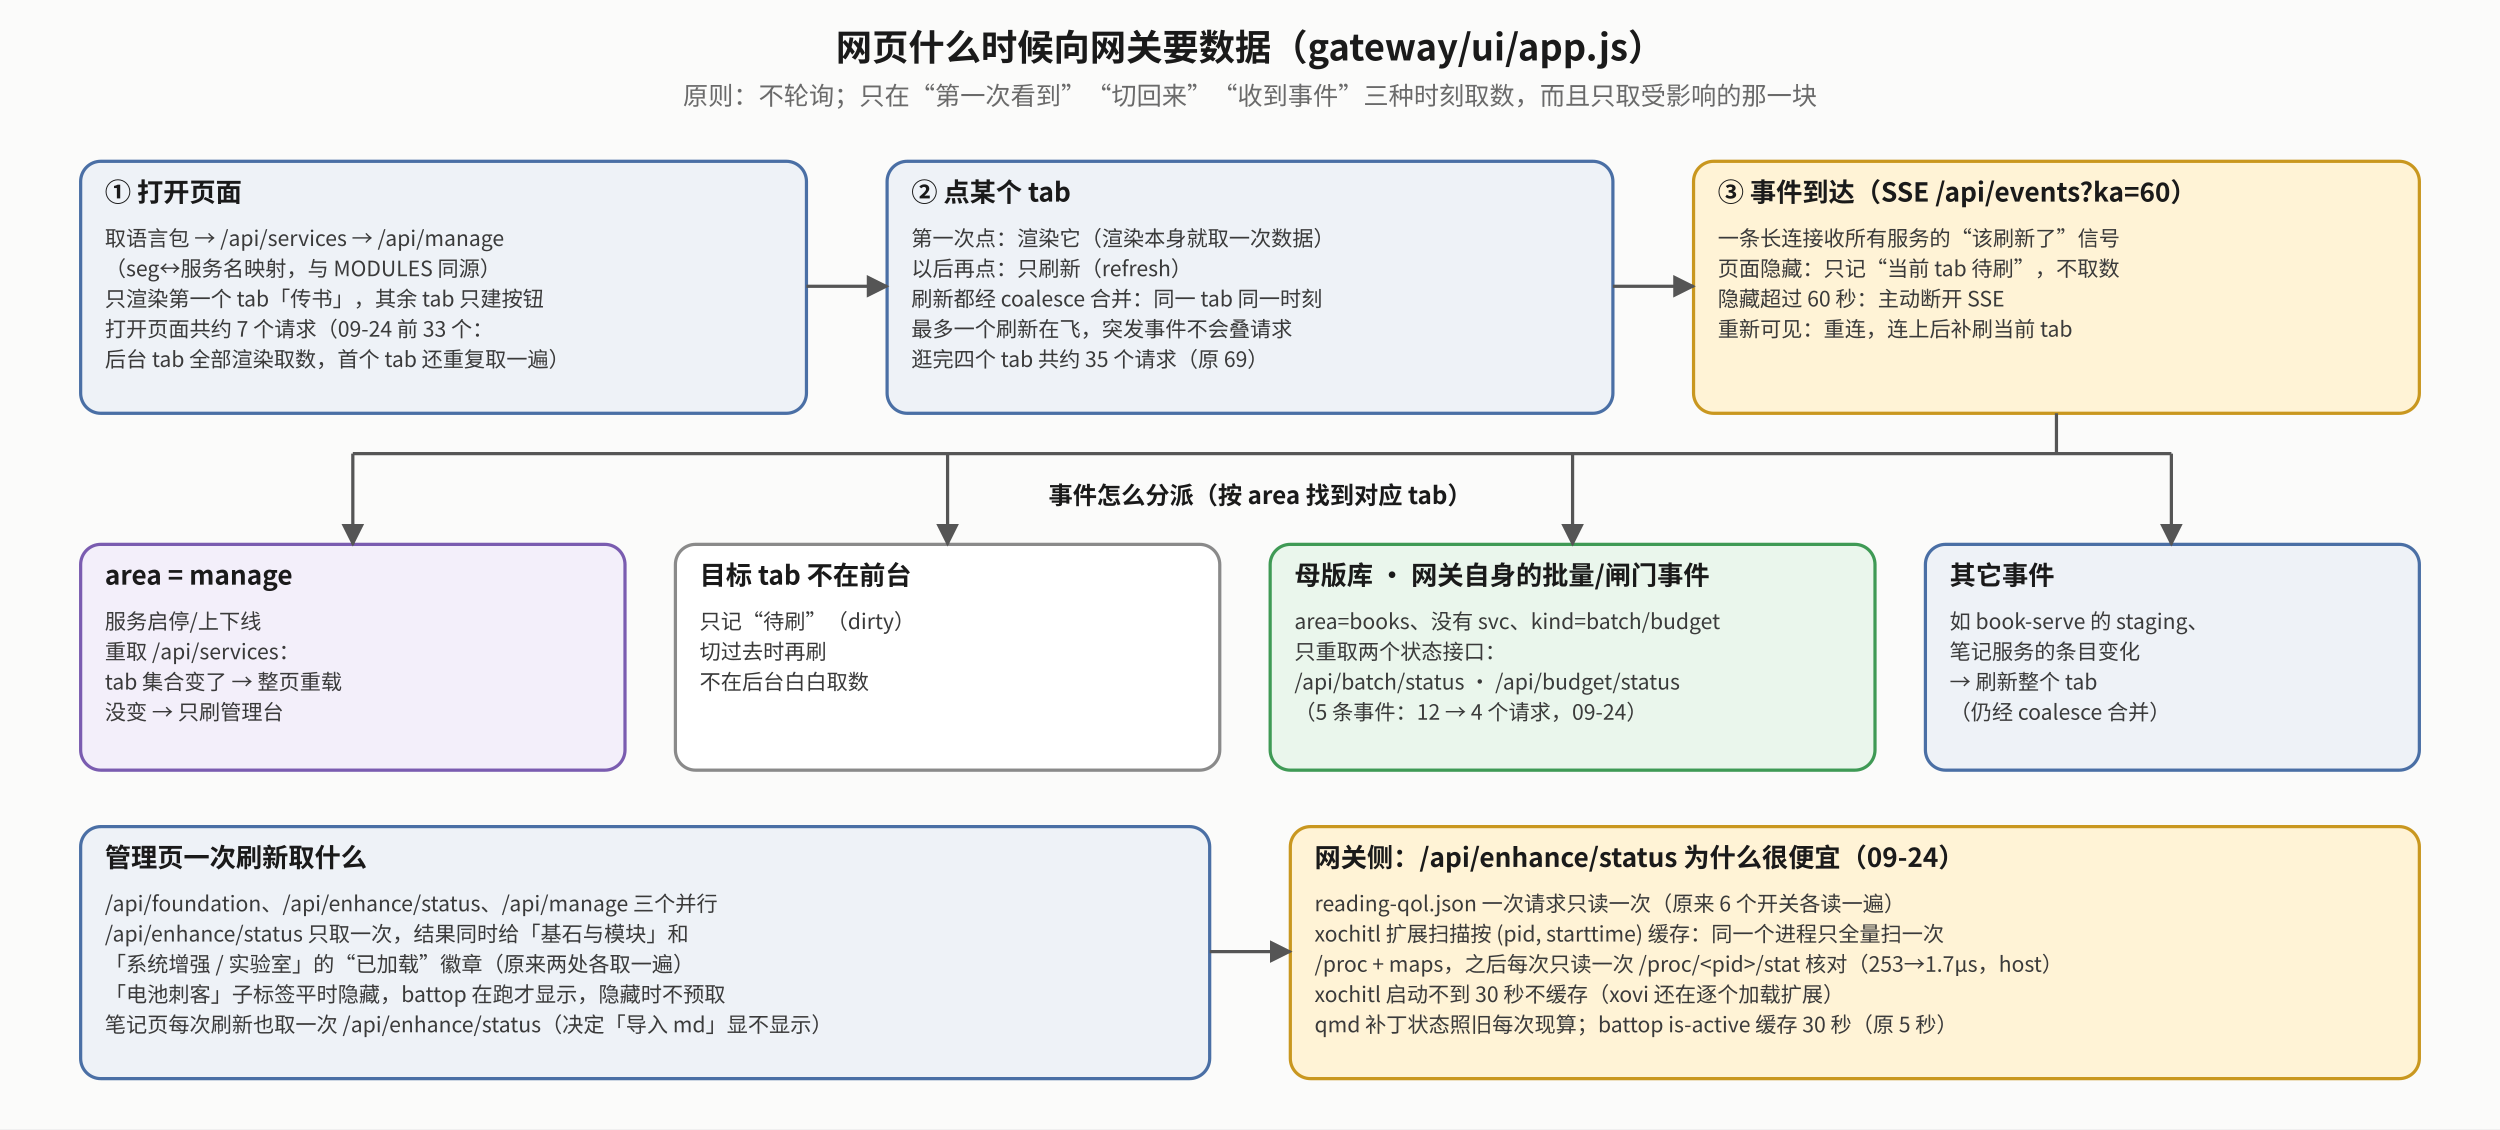
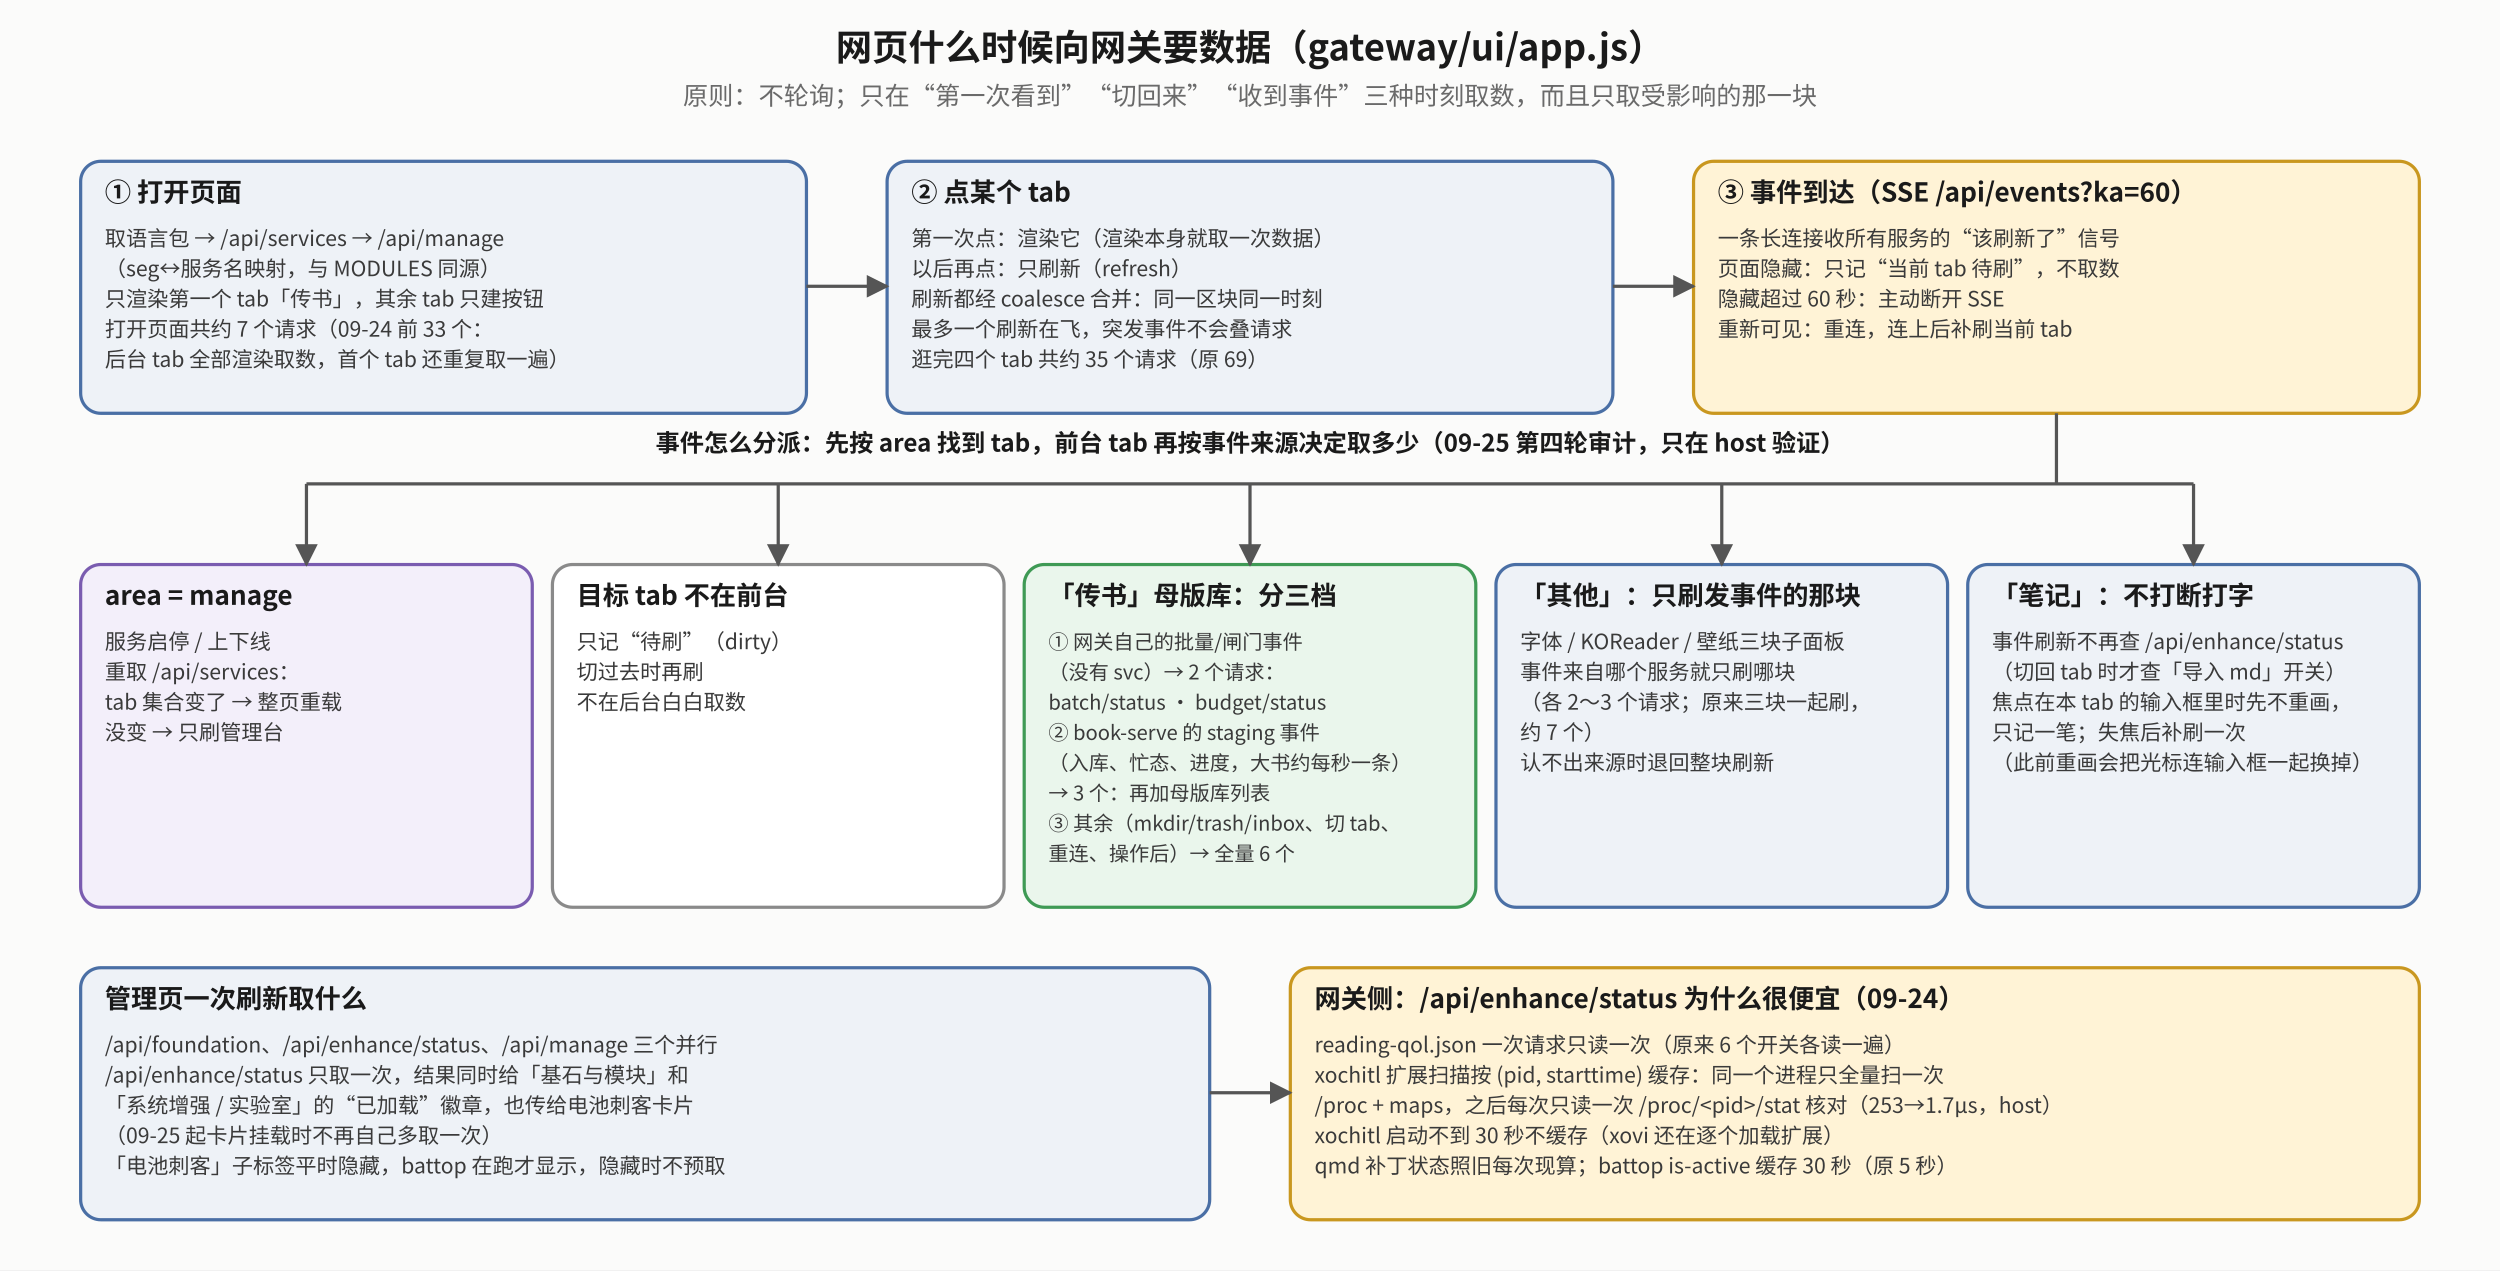
- <svg xmlns="http://www.w3.org/2000/svg" viewBox="0 0 1240 560" font-family="Noto Sans CJK SC, sans-serif">
+ <svg xmlns="http://www.w3.org/2000/svg" viewBox="0 0 1240 630" font-family="Noto Sans CJK SC, sans-serif">
  <defs>
    <marker id="mk" viewBox="0 0 10 10" refX="9" refY="5" markerWidth="7" markerHeight="7" orient="auto-start-reverse">
      <path d="M0,0 L10,5 L0,10 z" fill="#555" />
    </marker>
-     <marker id="mr" viewBox="0 0 10 10" refX="9" refY="5" markerWidth="7" markerHeight="7" orient="auto-start-reverse">
-       <path d="M0,0 L10,5 L0,10 z" fill="#b0451f" />
-     </marker>
-     <marker id="mg" viewBox="0 0 10 10" refX="9" refY="5" markerWidth="7" markerHeight="7" orient="auto-start-reverse">
-       <path d="M0,0 L10,5 L0,10 z" fill="#2f7d45" />
-     </marker>
  </defs>
-   <rect x="0" y="0" width="1240" height="560" fill="#fbfbfa" />
+   <rect x="0" y="0" width="1240" height="630" fill="#fbfbfa" />
  <text x="620.0" y="30" text-anchor="middle" font-size="18" font-weight="bold" fill="#1a1a1a">网页什么时候向网关要数据（gateway/ui/app.js）</text>
  <text x="620.0" y="52" text-anchor="middle" font-size="12.5" fill="#6a6a6a">原则：不轮询；只在“第一次看到”“切回来”“收到事件”三种时刻取数，而且只取受影响的那一块</text>
  <rect x="40" y="80" width="360" height="125" rx="10" fill="#eef2f7" stroke="#4a6fa5" stroke-width="1.6" />
  <text x="52" y="100" text-anchor="start" font-size="13" font-weight="bold" fill="#1a1a1a">① 打开页面</text>
  <text x="52" y="122" text-anchor="start" font-size="10.5" fill="#3a3a3a">取语言包 → /api/services → /api/manage</text>
  <text x="52" y="137" text-anchor="start" font-size="10.5" fill="#3a3a3a">（seg↔服务名映射，与 MODULES 同源）</text>
  <text x="52" y="152" text-anchor="start" font-size="10.5" fill="#3a3a3a">只渲染第一个 tab「传书」，其余 tab 只建按钮</text>
  <text x="52" y="167" text-anchor="start" font-size="10.5" fill="#3a3a3a">打开页面共约 7 个请求（09-24 前 33 个：</text>
  <text x="52" y="182" text-anchor="start" font-size="10.5" fill="#3a3a3a">后台 tab 全部渲染取数，首个 tab 还重复取一遍）</text>
  <rect x="440" y="80" width="360" height="125" rx="10" fill="#eef2f7" stroke="#4a6fa5" stroke-width="1.6" />
  <text x="452" y="100" text-anchor="start" font-size="13" font-weight="bold" fill="#1a1a1a">② 点某个 tab</text>
  <text x="452" y="122" text-anchor="start" font-size="10.5" fill="#3a3a3a">第一次点：渲染它（渲染本身就取一次数据）</text>
  <text x="452" y="137" text-anchor="start" font-size="10.5" fill="#3a3a3a">以后再点：只刷新（refresh）</text>
-   <text x="452" y="152" text-anchor="start" font-size="10.5" fill="#3a3a3a">刷新都经 coalesce 合并：同一 tab 同一时刻</text>
+   <text x="452" y="152" text-anchor="start" font-size="10.5" fill="#3a3a3a">刷新都经 coalesce 合并：同一区块同一时刻</text>
  <text x="452" y="167" text-anchor="start" font-size="10.5" fill="#3a3a3a">最多一个刷新在飞，突发事件不会叠请求</text>
  <text x="452" y="182" text-anchor="start" font-size="10.5" fill="#3a3a3a">逛完四个 tab 共约 35 个请求（原 69）</text>
  <rect x="840" y="80" width="360" height="125" rx="10" fill="#fff3d6" stroke="#c9971f" stroke-width="1.6" />
  <text x="852" y="100" text-anchor="start" font-size="13" font-weight="bold" fill="#1a1a1a">③ 事件到达（SSE /api/events?ka=60）</text>
  <text x="852" y="122" text-anchor="start" font-size="10.5" fill="#3a3a3a">一条长连接收所有服务的“该刷新了”信号</text>
  <text x="852" y="137" text-anchor="start" font-size="10.5" fill="#3a3a3a">页面隐藏：只记“当前 tab 待刷”，不取数</text>
  <text x="852" y="152" text-anchor="start" font-size="10.5" fill="#3a3a3a">隐藏超过 60 秒：主动断开 SSE</text>
  <text x="852" y="167" text-anchor="start" font-size="10.5" fill="#3a3a3a">重新可见：重连，连上后补刷当前 tab</text>
  <polyline points="400,142 440,142" fill="none" stroke="#555" stroke-width="1.6" marker-end="url(#mk)" />
  <polyline points="800,142 840,142" fill="none" stroke="#555" stroke-width="1.6" marker-end="url(#mk)" />
-   <text x="625" y="250" text-anchor="middle" font-size="12" fill="#1a1a1a" font-weight="bold">事件怎么分派（按 area 找到对应 tab）</text>
-   <rect x="40" y="270" width="270" height="112" rx="10" fill="#f3effa" stroke="#7a5cb0" stroke-width="1.6" />
-   <text x="52" y="290" text-anchor="start" font-size="13" font-weight="bold" fill="#1a1a1a">area = manage</text>
-   <text x="52" y="312" text-anchor="start" font-size="10.5" fill="#3a3a3a">服务启停/上下线</text>
-   <text x="52" y="327" text-anchor="start" font-size="10.5" fill="#3a3a3a">重取 /api/services：</text>
-   <text x="52" y="342" text-anchor="start" font-size="10.5" fill="#3a3a3a">tab 集合变了 → 整页重载</text>
-   <text x="52" y="357" text-anchor="start" font-size="10.5" fill="#3a3a3a">没变 → 只刷管理台</text>
-   <rect x="335" y="270" width="270" height="112" rx="10" fill="#ffffff" stroke="#8a8a8a" stroke-width="1.6" />
-   <text x="347" y="290" text-anchor="start" font-size="13" font-weight="bold" fill="#1a1a1a">目标 tab 不在前台</text>
-   <text x="347" y="312" text-anchor="start" font-size="10.5" fill="#3a3a3a">只记“待刷”（dirty）</text>
-   <text x="347" y="327" text-anchor="start" font-size="10.5" fill="#3a3a3a">切过去时再刷</text>
-   <text x="347" y="342" text-anchor="start" font-size="10.5" fill="#3a3a3a">不在后台白白取数</text>
-   <rect x="630" y="270" width="300" height="112" rx="10" fill="#eaf6ec" stroke="#3f9a55" stroke-width="1.6" />
-   <text x="642" y="290" text-anchor="start" font-size="13" font-weight="bold" fill="#1a1a1a">母版库 · 网关自身的批量/闸门事件</text>
-   <text x="642" y="312" text-anchor="start" font-size="10.5" fill="#3a3a3a">area=books、没有 svc、kind=batch/budget</text>
-   <text x="642" y="327" text-anchor="start" font-size="10.5" fill="#3a3a3a">只重取两个状态接口：</text>
-   <text x="642" y="342" text-anchor="start" font-size="10.5" fill="#3a3a3a">/api/batch/status · /api/budget/status</text>
-   <text x="642" y="357" text-anchor="start" font-size="10.5" fill="#3a3a3a">（5 条事件：12 → 4 个请求，09-24）</text>
-   <rect x="955" y="270" width="245" height="112" rx="10" fill="#eef2f7" stroke="#4a6fa5" stroke-width="1.6" />
-   <text x="967" y="290" text-anchor="start" font-size="13" font-weight="bold" fill="#1a1a1a">其它事件</text>
-   <text x="967" y="312" text-anchor="start" font-size="10.5" fill="#3a3a3a">如 book-serve 的 staging、</text>
-   <text x="967" y="327" text-anchor="start" font-size="10.5" fill="#3a3a3a">笔记服务的条目变化</text>
-   <text x="967" y="342" text-anchor="start" font-size="10.5" fill="#3a3a3a">→ 刷新整个 tab</text>
-   <text x="967" y="357" text-anchor="start" font-size="10.5" fill="#3a3a3a">（仍经 coalesce 合并）</text>
-   <polyline points="175,225 1077,225" fill="none" stroke="#555" stroke-width="1.6" />
-   <polyline points="1020,205 1020,225" fill="none" stroke="#555" stroke-width="1.6" />
-   <polyline points="175,225 175,270" fill="none" stroke="#555" stroke-width="1.6" marker-end="url(#mk)" />
-   <polyline points="470,225 470,270" fill="none" stroke="#555" stroke-width="1.6" marker-end="url(#mk)" />
-   <polyline points="780,225 780,270" fill="none" stroke="#555" stroke-width="1.6" marker-end="url(#mk)" />
-   <polyline points="1077,225 1077,270" fill="none" stroke="#555" stroke-width="1.6" marker-end="url(#mk)" />
-   <rect x="40" y="410" width="560" height="125" rx="10" fill="#eef2f7" stroke="#4a6fa5" stroke-width="1.6" />
-   <text x="52" y="430" text-anchor="start" font-size="13" font-weight="bold" fill="#1a1a1a">管理页一次刷新取什么</text>
-   <text x="52" y="452" text-anchor="start" font-size="10.5" fill="#3a3a3a">/api/foundation、/api/enhance/status、/api/manage 三个并行</text>
-   <text x="52" y="467" text-anchor="start" font-size="10.5" fill="#3a3a3a">/api/enhance/status 只取一次，结果同时给「基石与模块」和</text>
-   <text x="52" y="482" text-anchor="start" font-size="10.5" fill="#3a3a3a">「系统增强 / 实验室」的“已加载”徽章（原来两处各取一遍）</text>
-   <text x="52" y="497" text-anchor="start" font-size="10.5" fill="#3a3a3a">「电池刺客」子标签平时隐藏，battop 在跑才显示，隐藏时不预取</text>
-   <text x="52" y="512" text-anchor="start" font-size="10.5" fill="#3a3a3a">笔记页每次刷新也取一次 /api/enhance/status（决定「导入 md」显不显示）</text>
-   <rect x="640" y="410" width="560" height="125" rx="10" fill="#fff3d6" stroke="#c9971f" stroke-width="1.6" />
-   <text x="652" y="430" text-anchor="start" font-size="13" font-weight="bold" fill="#1a1a1a">网关侧：/api/enhance/status 为什么很便宜（09-24）</text>
-   <text x="652" y="452" text-anchor="start" font-size="10.5" fill="#3a3a3a">reading-qol.json 一次请求只读一次（原来 6 个开关各读一遍）</text>
-   <text x="652" y="467" text-anchor="start" font-size="10.5" fill="#3a3a3a">xochitl 扩展扫描按 (pid, starttime) 缓存：同一个进程只全量扫一次</text>
-   <text x="652" y="482" text-anchor="start" font-size="10.5" fill="#3a3a3a">  /proc + maps，之后每次只读一次 /proc/&lt;pid&gt;/stat 核对（253→1.7µs，host）</text>
-   <text x="652" y="497" text-anchor="start" font-size="10.5" fill="#3a3a3a">xochitl 启动不到 30 秒不缓存（xovi 还在逐个加载扩展）</text>
-   <text x="652" y="512" text-anchor="start" font-size="10.5" fill="#3a3a3a">qmd 补丁状态照旧每次现算；battop is-active 缓存 30 秒（原 5 秒）</text>
-   <polyline points="600,472 640,472" fill="none" stroke="#555" stroke-width="1.6" marker-end="url(#mk)" />
+   <text x="620" y="224" text-anchor="middle" font-size="12" fill="#1a1a1a" font-weight="bold">事件怎么分派：先按 area 找到 tab，前台 tab 再按事件来源决定取多少（09-25 第四轮审计，只在 host 验证）</text>
+   <rect x="40" y="280" width="224" height="170" rx="10" fill="#f3effa" stroke="#7a5cb0" stroke-width="1.6" />
+   <text x="52" y="300" text-anchor="start" font-size="13" font-weight="bold" fill="#1a1a1a">area = manage</text>
+   <text x="52" y="322" text-anchor="start" font-size="10.5" fill="#3a3a3a">服务启停 / 上下线</text>
+   <text x="52" y="337" text-anchor="start" font-size="10.5" fill="#3a3a3a">重取 /api/services：</text>
+   <text x="52" y="352" text-anchor="start" font-size="10.5" fill="#3a3a3a">tab 集合变了 → 整页重载</text>
+   <text x="52" y="367" text-anchor="start" font-size="10.5" fill="#3a3a3a">没变 → 只刷管理台</text>
+   <rect x="274" y="280" width="224" height="170" rx="10" fill="#ffffff" stroke="#8a8a8a" stroke-width="1.6" />
+   <text x="286" y="300" text-anchor="start" font-size="13" font-weight="bold" fill="#1a1a1a">目标 tab 不在前台</text>
+   <text x="286" y="322" text-anchor="start" font-size="10.5" fill="#3a3a3a">只记“待刷”（dirty）</text>
+   <text x="286" y="337" text-anchor="start" font-size="10.5" fill="#3a3a3a">切过去时再刷</text>
+   <text x="286" y="352" text-anchor="start" font-size="10.5" fill="#3a3a3a">不在后台白白取数</text>
+   <rect x="508" y="280" width="224" height="170" rx="10" fill="#eaf6ec" stroke="#3f9a55" stroke-width="1.6" />
+   <text x="520" y="300" text-anchor="start" font-size="13" font-weight="bold" fill="#1a1a1a">「传书」母版库：分三档</text>
+   <text x="520" y="322" text-anchor="start" font-size="10" fill="#3a3a3a">① 网关自己的批量/闸门事件</text>
+   <text x="520" y="337" text-anchor="start" font-size="10" fill="#3a3a3a">   （没有 svc）→ 2 个请求：</text>
+   <text x="520" y="352" text-anchor="start" font-size="10" fill="#3a3a3a">   batch/status · budget/status</text>
+   <text x="520" y="367" text-anchor="start" font-size="10" fill="#3a3a3a">② book-serve 的 staging 事件</text>
+   <text x="520" y="382" text-anchor="start" font-size="10" fill="#3a3a3a">   （入库、忙态、进度，大书约每秒一条）</text>
+   <text x="520" y="397" text-anchor="start" font-size="10" fill="#3a3a3a">   → 3 个：再加母版库列表</text>
+   <text x="520" y="412" text-anchor="start" font-size="10" fill="#3a3a3a">③ 其余（mkdir/trash/inbox、切 tab、</text>
+   <text x="520" y="427" text-anchor="start" font-size="10" fill="#3a3a3a">   重连、操作后）→ 全量 6 个</text>
+   <rect x="742" y="280" width="224" height="170" rx="10" fill="#eef2f7" stroke="#4a6fa5" stroke-width="1.6" />
+   <text x="754" y="300" text-anchor="start" font-size="13" font-weight="bold" fill="#1a1a1a">「其他」：只刷发事件的那块</text>
+   <text x="754" y="322" text-anchor="start" font-size="10.5" fill="#3a3a3a">字体 / KOReader / 壁纸三块子面板</text>
+   <text x="754" y="337" text-anchor="start" font-size="10.5" fill="#3a3a3a">事件来自哪个服务就只刷哪块</text>
+   <text x="754" y="352" text-anchor="start" font-size="10.5" fill="#3a3a3a">（各 2～3 个请求；原来三块一起刷，</text>
+   <text x="754" y="367" text-anchor="start" font-size="10.5" fill="#3a3a3a">约 7 个）</text>
+   <text x="754" y="382" text-anchor="start" font-size="10.5" fill="#3a3a3a">认不出来源时退回整块刷新</text>
+   <rect x="976" y="280" width="224" height="170" rx="10" fill="#eef2f7" stroke="#4a6fa5" stroke-width="1.6" />
+   <text x="988" y="300" text-anchor="start" font-size="13" font-weight="bold" fill="#1a1a1a">「笔记」：不打断打字</text>
+   <text x="988" y="322" text-anchor="start" font-size="10.5" fill="#3a3a3a">事件刷新不再查 /api/enhance/status</text>
+   <text x="988" y="337" text-anchor="start" font-size="10.5" fill="#3a3a3a">（切回 tab 时才查「导入 md」开关）</text>
+   <text x="988" y="352" text-anchor="start" font-size="10.5" fill="#3a3a3a">焦点在本 tab 的输入框里时先不重画，</text>
+   <text x="988" y="367" text-anchor="start" font-size="10.5" fill="#3a3a3a">只记一笔；失焦后补刷一次</text>
+   <text x="988" y="382" text-anchor="start" font-size="10.5" fill="#3a3a3a">（此前重画会把光标连输入框一起换掉）</text>
+   <polyline points="152.0,240 1088.0,240" fill="none" stroke="#555" stroke-width="1.6" />
+   <polyline points="1020,205 1020,240" fill="none" stroke="#555" stroke-width="1.6" />
+   <polyline points="152.0,240 152.0,280" fill="none" stroke="#555" stroke-width="1.6" marker-end="url(#mk)" />
+   <polyline points="386.0,240 386.0,280" fill="none" stroke="#555" stroke-width="1.6" marker-end="url(#mk)" />
+   <polyline points="620.0,240 620.0,280" fill="none" stroke="#555" stroke-width="1.6" marker-end="url(#mk)" />
+   <polyline points="854.0,240 854.0,280" fill="none" stroke="#555" stroke-width="1.6" marker-end="url(#mk)" />
+   <polyline points="1088.0,240 1088.0,280" fill="none" stroke="#555" stroke-width="1.6" marker-end="url(#mk)" />
+   <rect x="40" y="480" width="560" height="125" rx="10" fill="#eef2f7" stroke="#4a6fa5" stroke-width="1.6" />
+   <text x="52" y="500" text-anchor="start" font-size="13" font-weight="bold" fill="#1a1a1a">管理页一次刷新取什么</text>
+   <text x="52" y="522" text-anchor="start" font-size="10.5" fill="#3a3a3a">/api/foundation、/api/enhance/status、/api/manage 三个并行</text>
+   <text x="52" y="537" text-anchor="start" font-size="10.5" fill="#3a3a3a">/api/enhance/status 只取一次，结果同时给「基石与模块」和</text>
+   <text x="52" y="552" text-anchor="start" font-size="10.5" fill="#3a3a3a">「系统增强 / 实验室」的“已加载”徽章，也传给电池刺客卡片</text>
+   <text x="52" y="567" text-anchor="start" font-size="10.5" fill="#3a3a3a">（09-25 起卡片挂载时不再自己多取一次）</text>
+   <text x="52" y="582" text-anchor="start" font-size="10.5" fill="#3a3a3a">「电池刺客」子标签平时隐藏，battop 在跑才显示，隐藏时不预取</text>
+   <rect x="640" y="480" width="560" height="125" rx="10" fill="#fff3d6" stroke="#c9971f" stroke-width="1.6" />
+   <text x="652" y="500" text-anchor="start" font-size="13" font-weight="bold" fill="#1a1a1a">网关侧：/api/enhance/status 为什么很便宜（09-24）</text>
+   <text x="652" y="522" text-anchor="start" font-size="10.5" fill="#3a3a3a">reading-qol.json 一次请求只读一次（原来 6 个开关各读一遍）</text>
+   <text x="652" y="537" text-anchor="start" font-size="10.5" fill="#3a3a3a">xochitl 扩展扫描按 (pid, starttime) 缓存：同一个进程只全量扫一次</text>
+   <text x="652" y="552" text-anchor="start" font-size="10.5" fill="#3a3a3a">  /proc + maps，之后每次只读一次 /proc/&lt;pid&gt;/stat 核对（253→1.7µs，host）</text>
+   <text x="652" y="567" text-anchor="start" font-size="10.5" fill="#3a3a3a">xochitl 启动不到 30 秒不缓存（xovi 还在逐个加载扩展）</text>
+   <text x="652" y="582" text-anchor="start" font-size="10.5" fill="#3a3a3a">qmd 补丁状态照旧每次现算；battop is-active 缓存 30 秒（原 5 秒）</text>
+   <polyline points="600,542 640,542" fill="none" stroke="#555" stroke-width="1.6" marker-end="url(#mk)" />
</svg>
